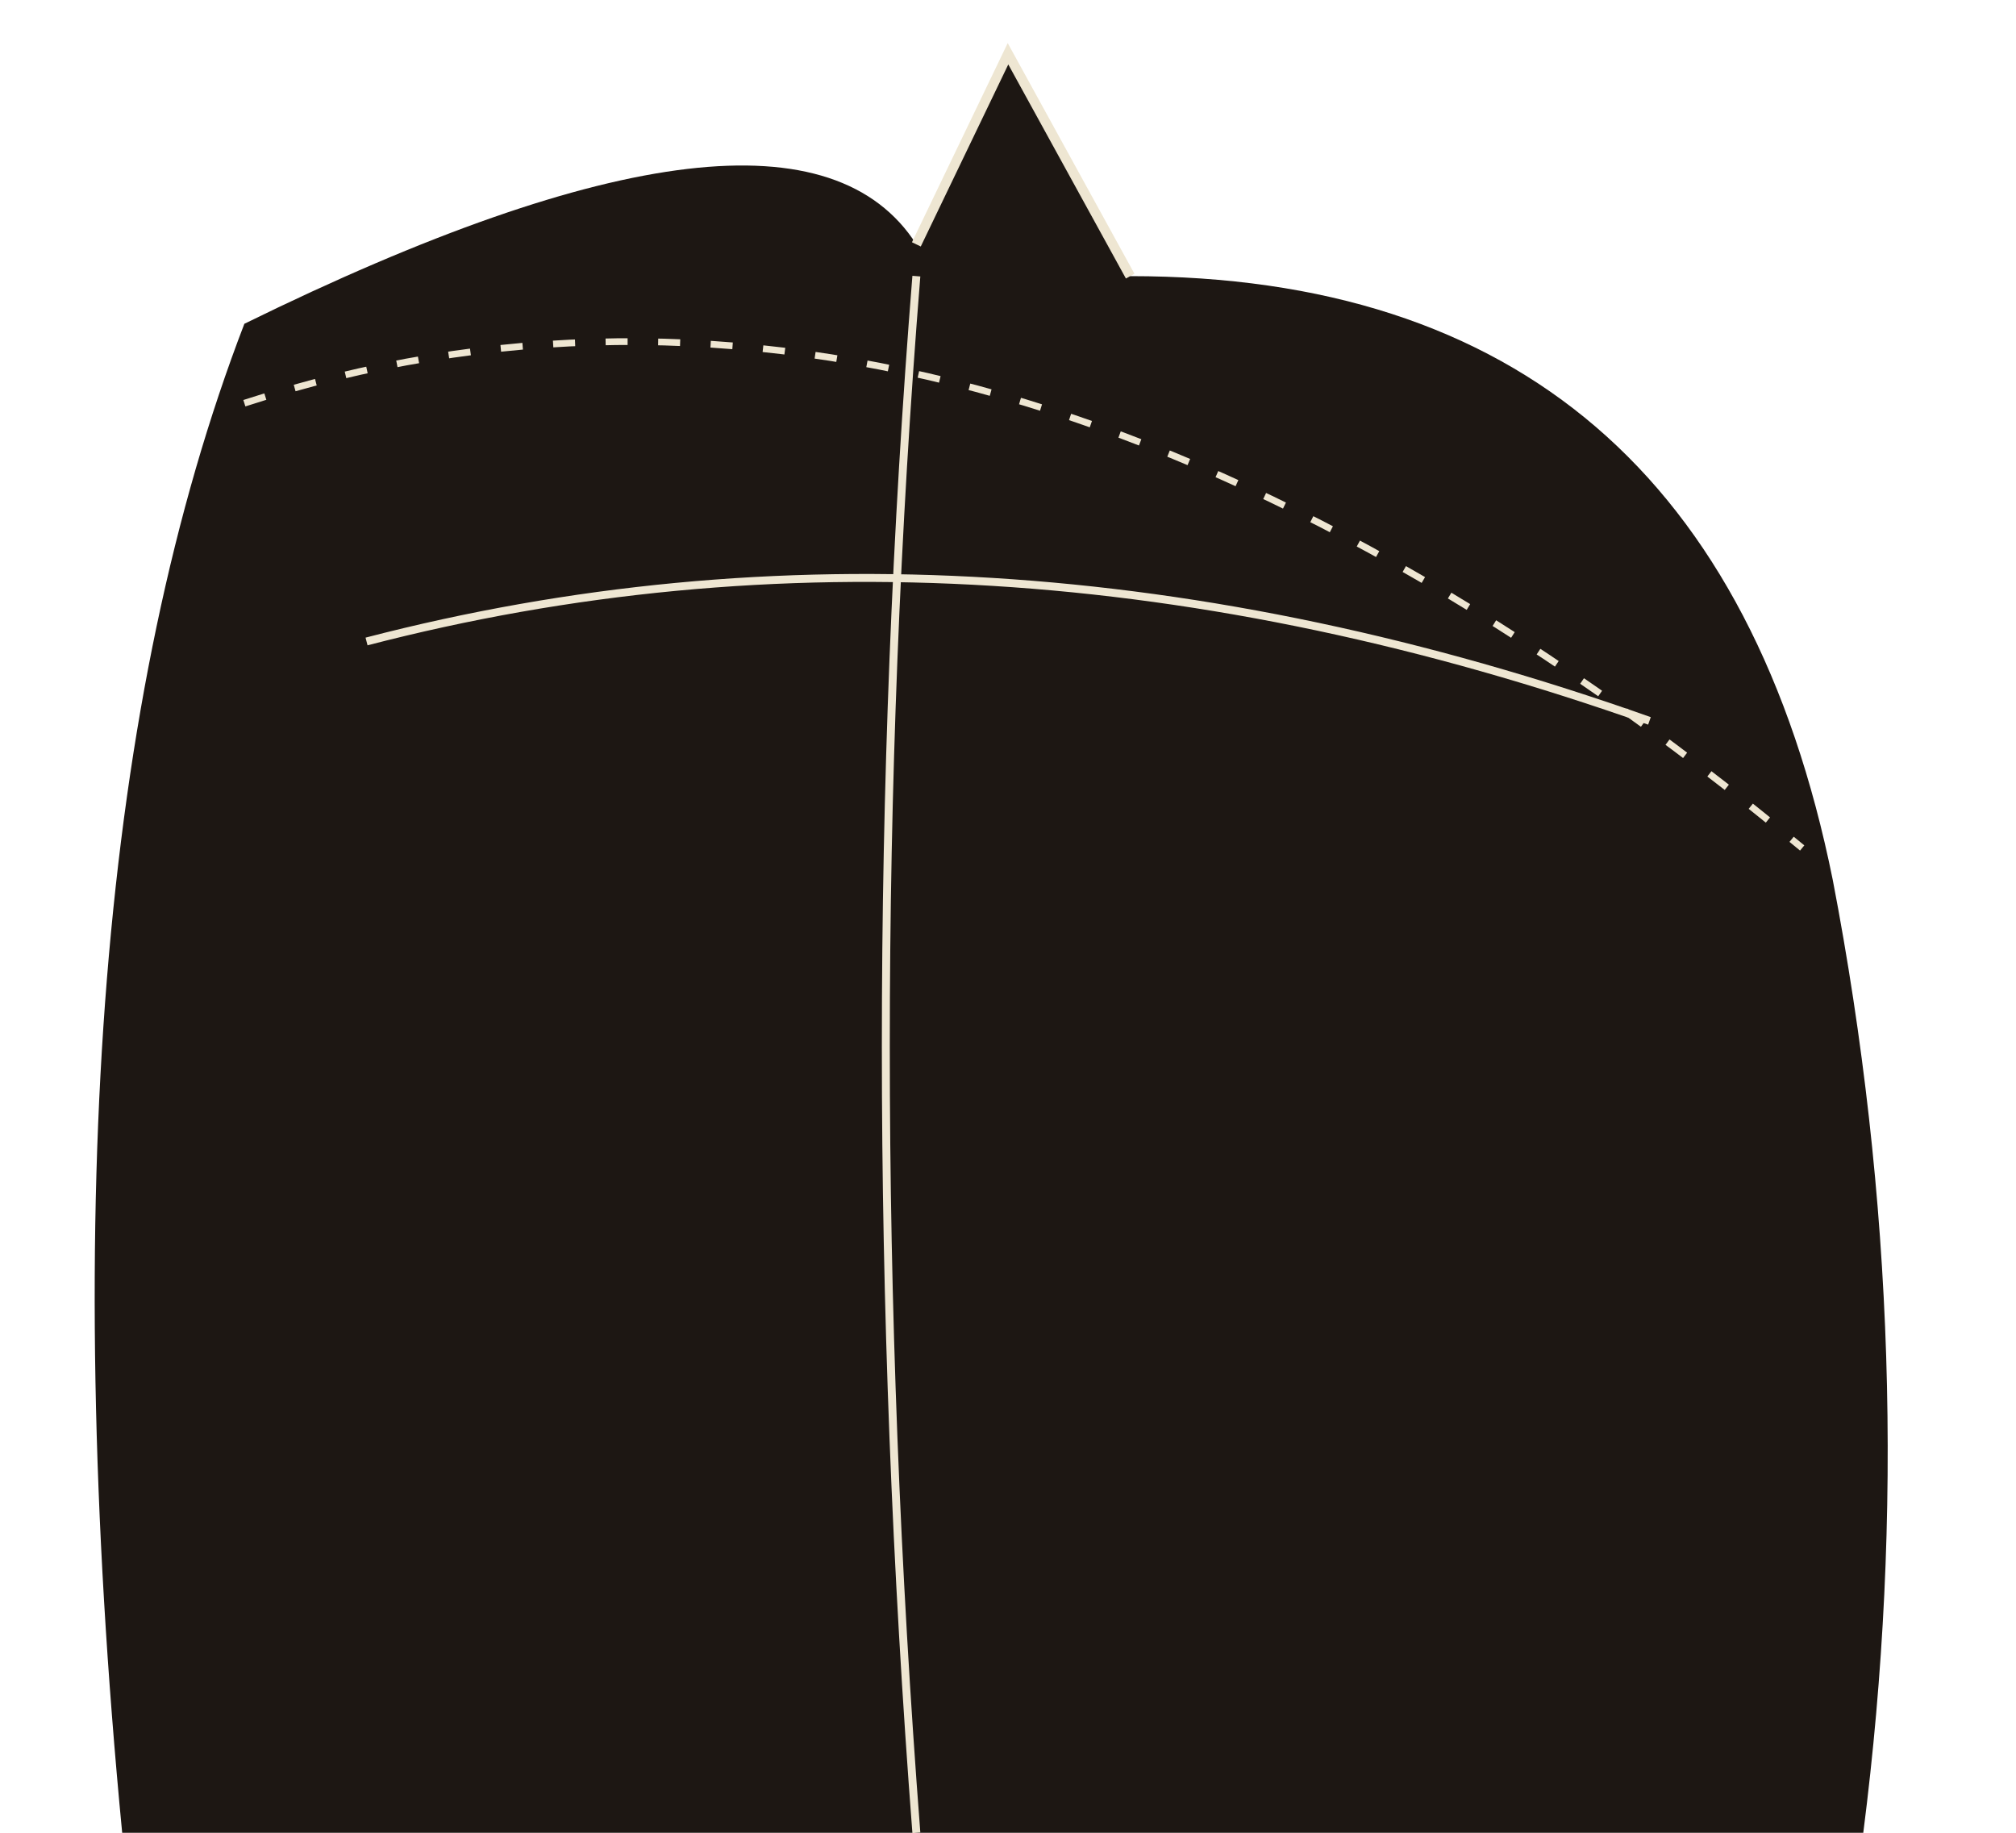
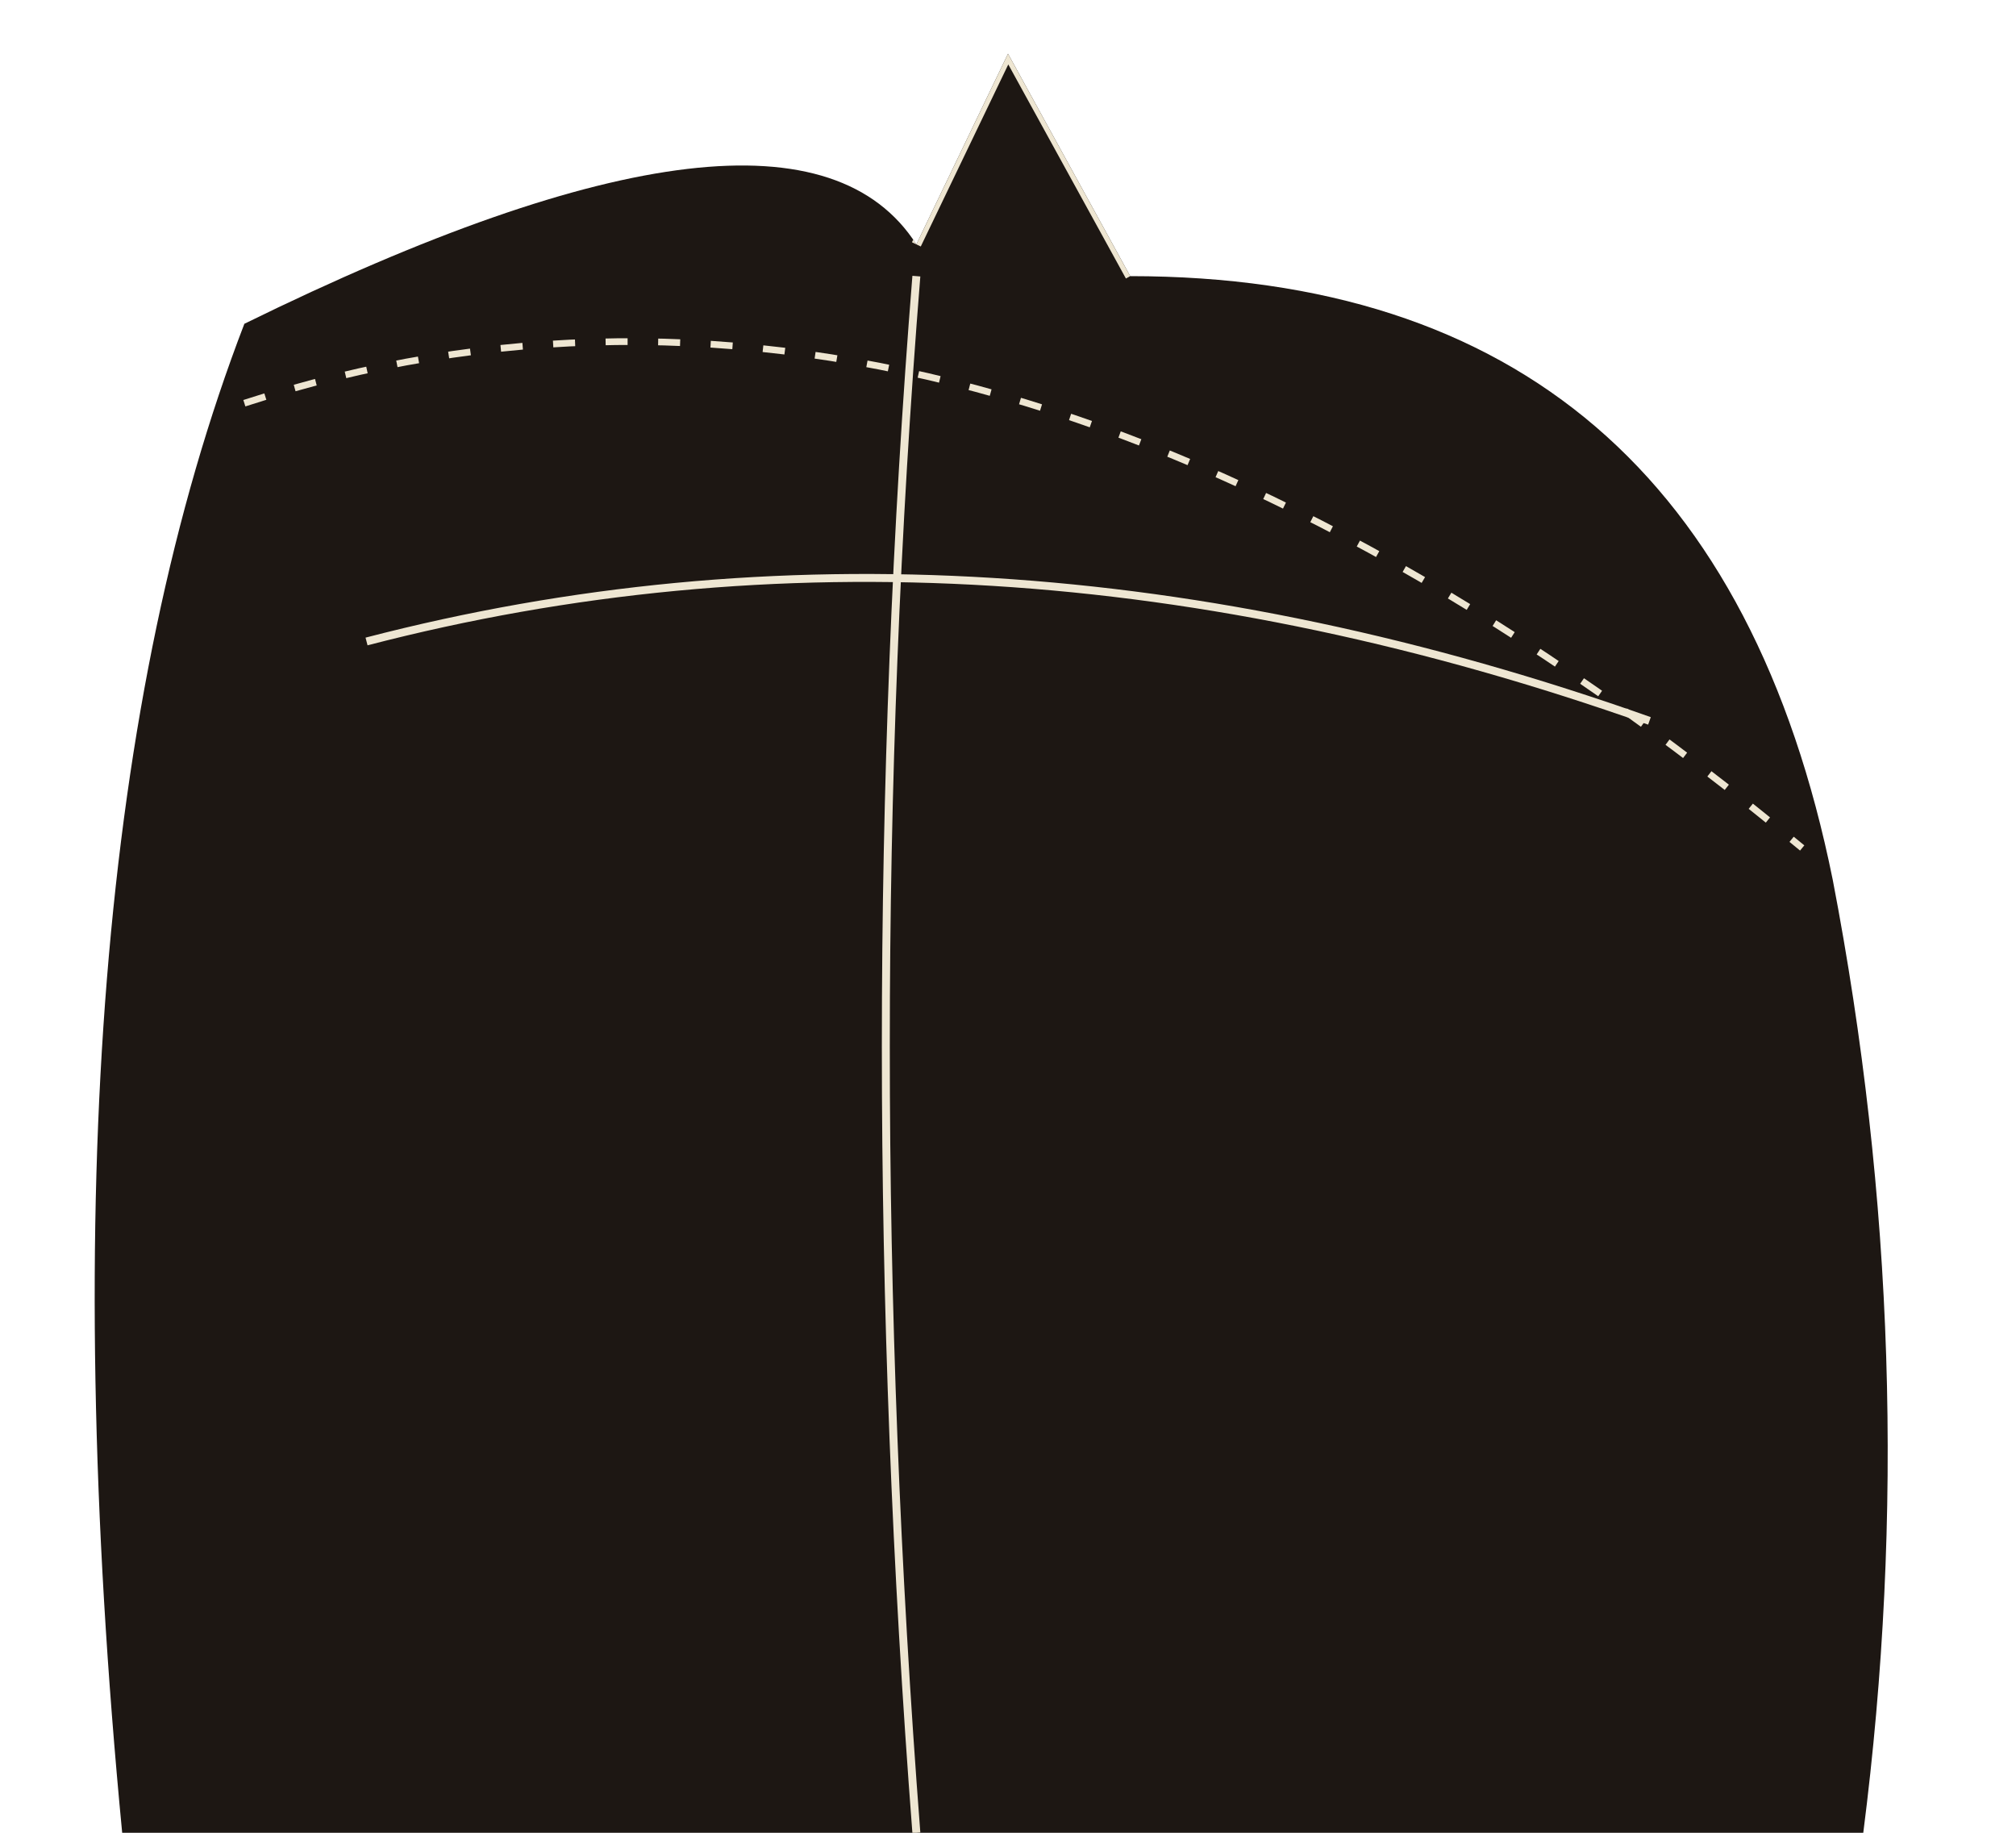
<svg xmlns="http://www.w3.org/2000/svg" width="330" height="300" viewBox="0 0 330 300">
  <defs>
-     <pattern id="t-fina" width="6" height="6" patternUnits="userSpaceOnUse" patternTransform="rotate(45)">
-       <line x1="0" y1="0" x2="0" y2="6" stroke="#1d1713" stroke-width="0.7" />
-     </pattern>
-     <pattern id="t-media" width="3.6" height="3.6" patternUnits="userSpaceOnUse" patternTransform="rotate(45)">
-       <line x1="0" y1="0" x2="0" y2="3.6" stroke="#1d1713" stroke-width="0.9" />
-     </pattern>
-     <pattern id="t-cruz" width="4" height="4" patternUnits="userSpaceOnUse" patternTransform="rotate(45)">
-       <line x1="0" y1="0" x2="0" y2="4" stroke="#1d1713" stroke-width="0.9" />
-       <line x1="0" y1="0" x2="4" y2="0" stroke="#1d1713" stroke-width="0.9" />
-     </pattern>
-     <pattern id="t-densa" width="2.8" height="2.8" patternUnits="userSpaceOnUse" patternTransform="rotate(30)">
-       <line x1="0" y1="0" x2="0" y2="2.8" stroke="#1d1713" stroke-width="1.2" />
-       <line x1="0" y1="0" x2="2.8" y2="0" stroke="#1d1713" stroke-width="1" />
-     </pattern>
-     <pattern id="t-horiz" width="8" height="4" patternUnits="userSpaceOnUse">
-       <line x1="0" y1="2" x2="8" y2="2" stroke="#1d1713" stroke-width="0.8" />
-     </pattern>
-     <pattern id="t-vert" width="4" height="8" patternUnits="userSpaceOnUse">
-       <line x1="2" y1="0" x2="2" y2="8" stroke="#1d1713" stroke-width="0.8" />
-     </pattern>
-     <pattern id="t-puntos" width="4" height="4" patternUnits="userSpaceOnUse">
-       <circle cx="2" cy="2" r="0.8" fill="#1d1713" />
-     </pattern>
-     <pattern id="t-puntos-ralos" width="7" height="7" patternUnits="userSpaceOnUse">
-       <circle cx="2" cy="2" r="0.7" fill="#1d1713" />
-       <circle cx="5.5" cy="5.5" r="0.6" fill="#1d1713" />
-     </pattern>
-     <pattern id="t-madera" width="40" height="6" patternUnits="userSpaceOnUse">
-       <path d="M0,3 C10,2 20,4 40,3" stroke="#1d1713" stroke-width="0.6" fill="none" />
-     </pattern>
-     <pattern id="t-tejido" width="6.5" height="6.5" patternUnits="userSpaceOnUse">
-       <path d="M0,3.2 H6.5 M3.2,0 V6.5" stroke="#1d1713" stroke-width="0.4" />
-     </pattern>
-     <pattern id="t-madera-v" width="6" height="40" patternUnits="userSpaceOnUse">
-       <path d="M3,0 C2,10 4,20 3,40" stroke="#1d1713" stroke-width="0.6" fill="none" />
+     <pattern id="rayado" width="9" height="9" patternUnits="userSpaceOnUse" patternTransform="rotate(45)">
+       <line x1="0" y1="0" x2="0" y2="9" stroke="#1d1713" stroke-width="1.2" />
    </pattern>
  </defs>
  <path d="M20,300 Q5,144 40,53 Q130,8.8 150,40 L165,8.8 L185,45.2 Q280,45.2 300,144 Q315,222 305,300 Z" fill="#1d1713" />
-   <path d="M60,105 Q160,79 270,118 M150,45.2 Q140,170 150,300" stroke="#eee6d2" stroke-width="1.3" fill="none" />
-   <path d="M40,66 Q160,27 295,138.8" stroke="#eee6d2" stroke-width="1.1" fill="none" stroke-dasharray="3.6 5" />
-   <path d="M150,40 L165,8.8 L185,45.2" stroke="#eee6d2" stroke-width="1.6" fill="none" />
+   <clipPath id="r48">
+     <path d="M20,300 Q5,144 40,53 Q130,8.8 150,40 L165,8.8 L185,45.2 Q280,45.2 300,144 Q315,222 305,300 Z" />
+   </clipPath>
+   <g clip-path="url(#r48)">
+     <path d="M60,105 Q160,79 270,118 M150,45.2 Q140,170 150,300" stroke="#eee6d2" stroke-width="1.3" fill="none" />
+     <path d="M40,66 Q160,27 295,138.8" stroke="#eee6d2" stroke-width="1.1" fill="none" stroke-dasharray="3.6 5" />
+     <path d="M150,40 L165,8.8 L185,45.2" stroke="#eee6d2" stroke-width="1.6" fill="none" />
+   </g>
</svg>
